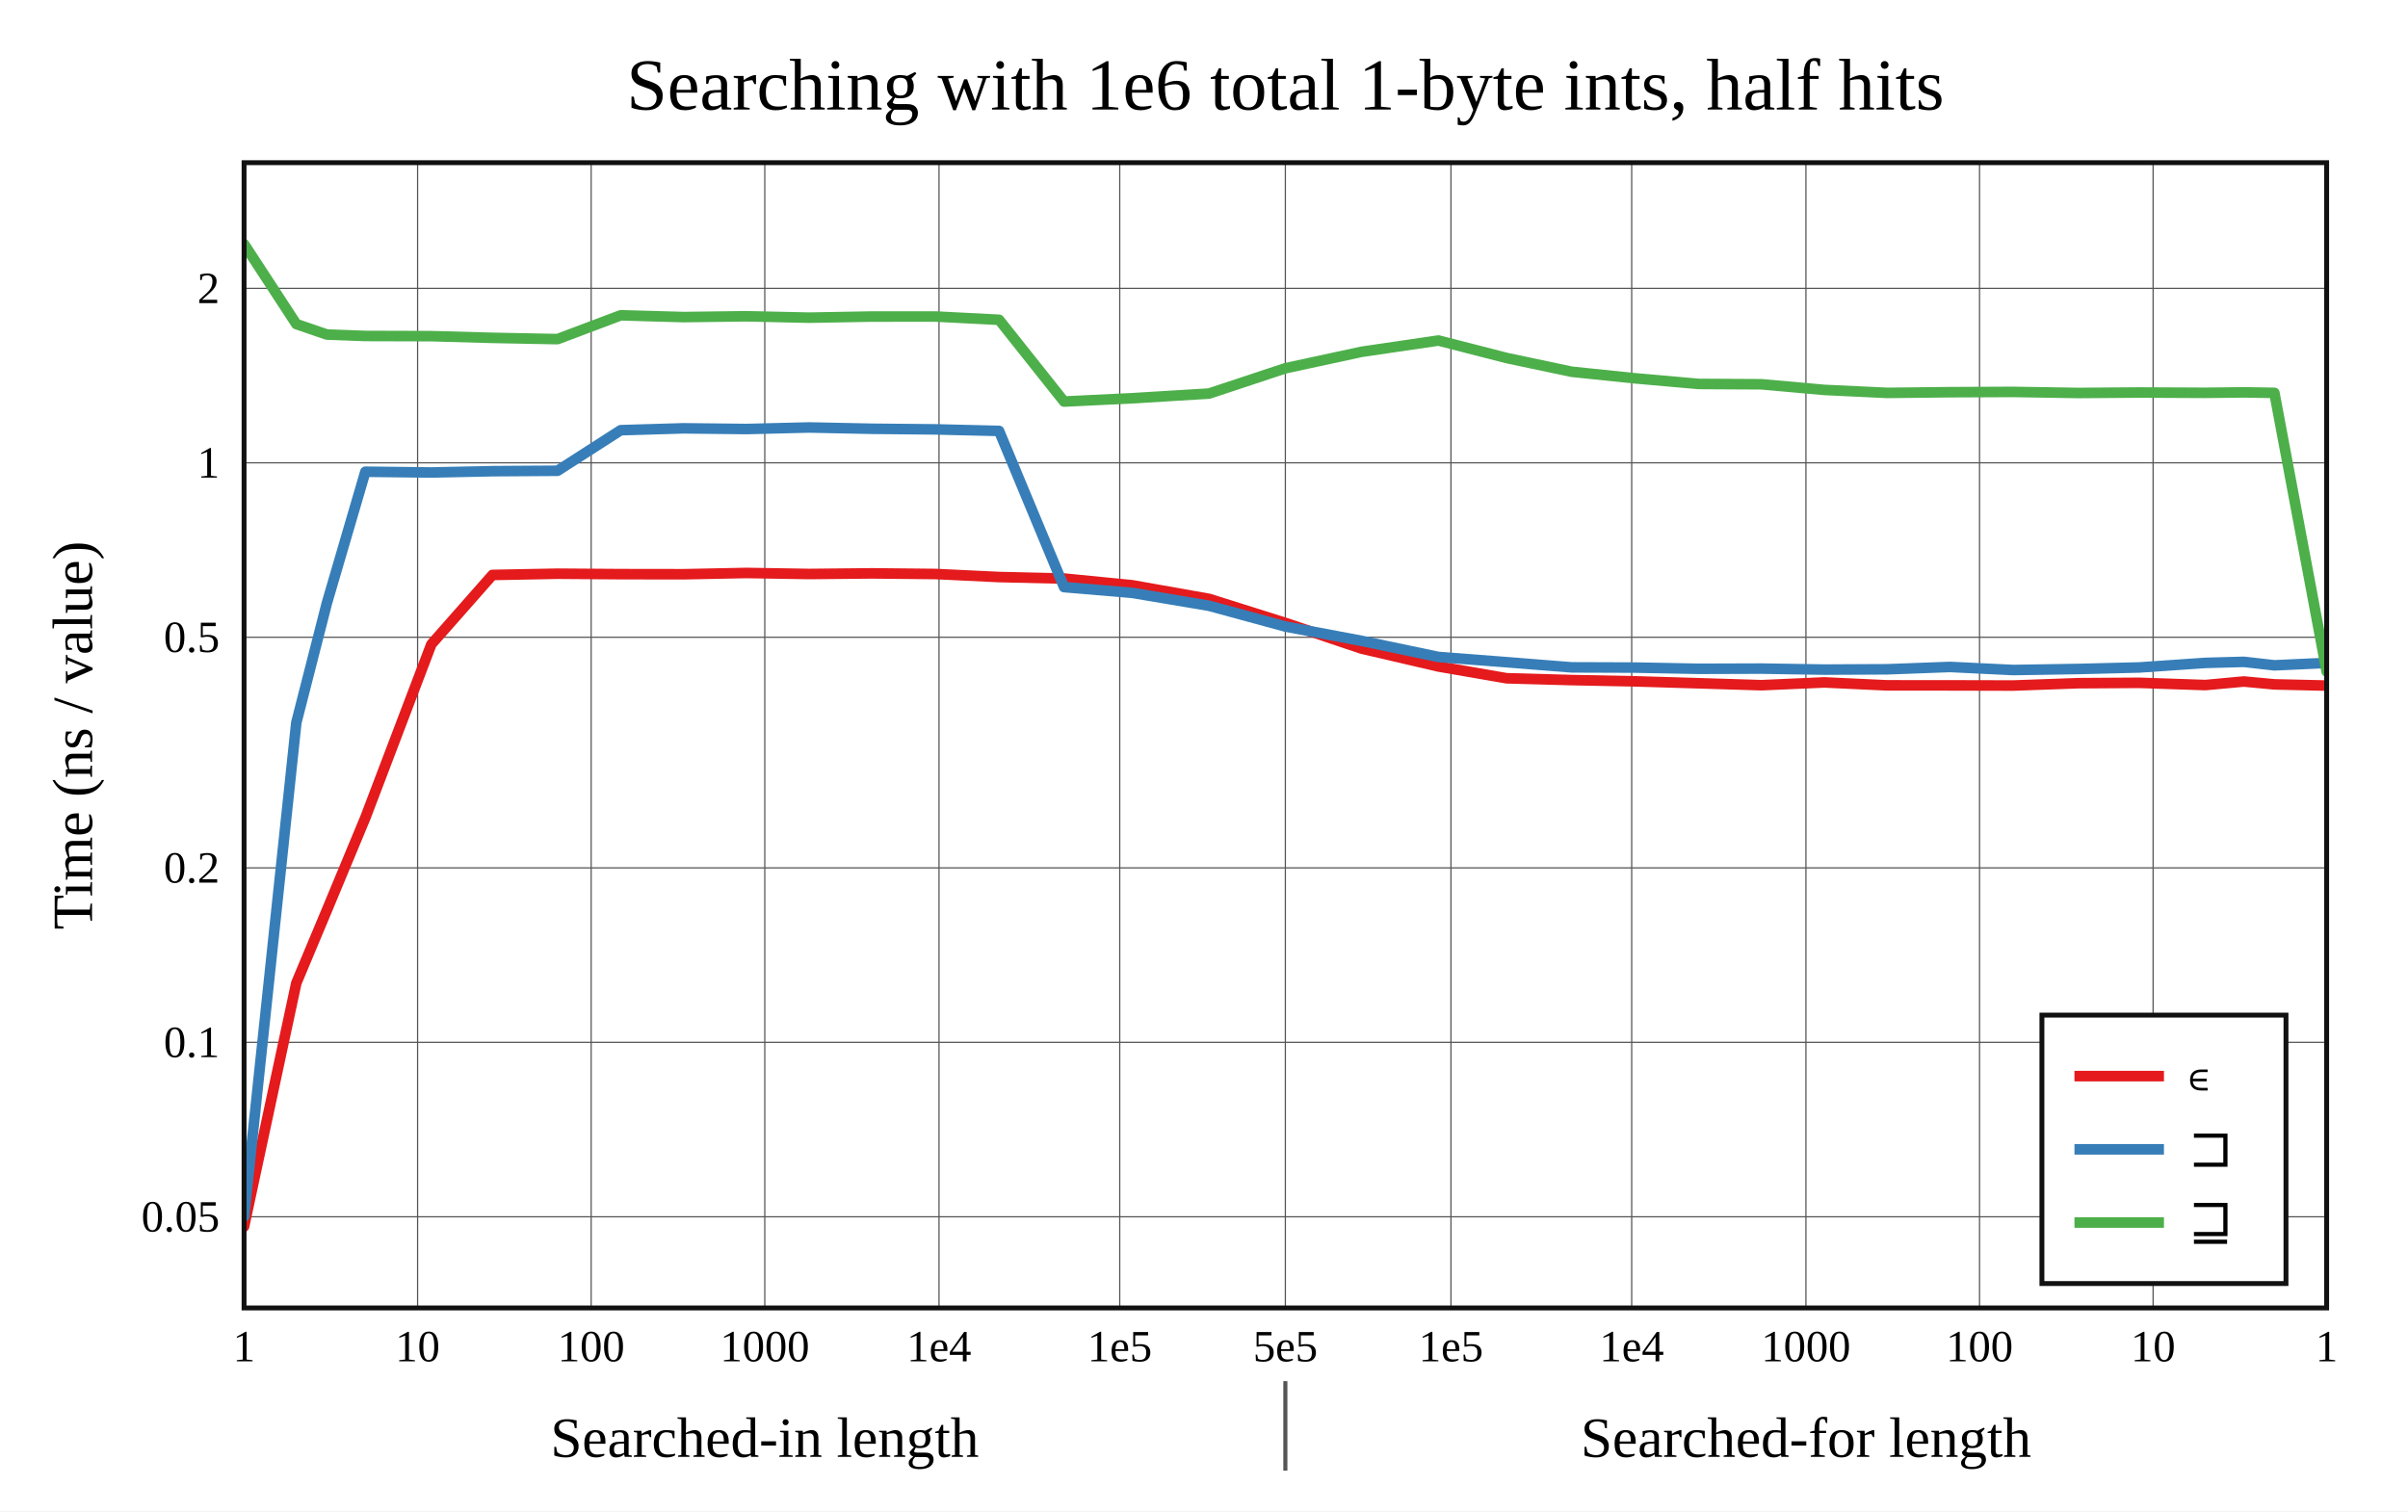
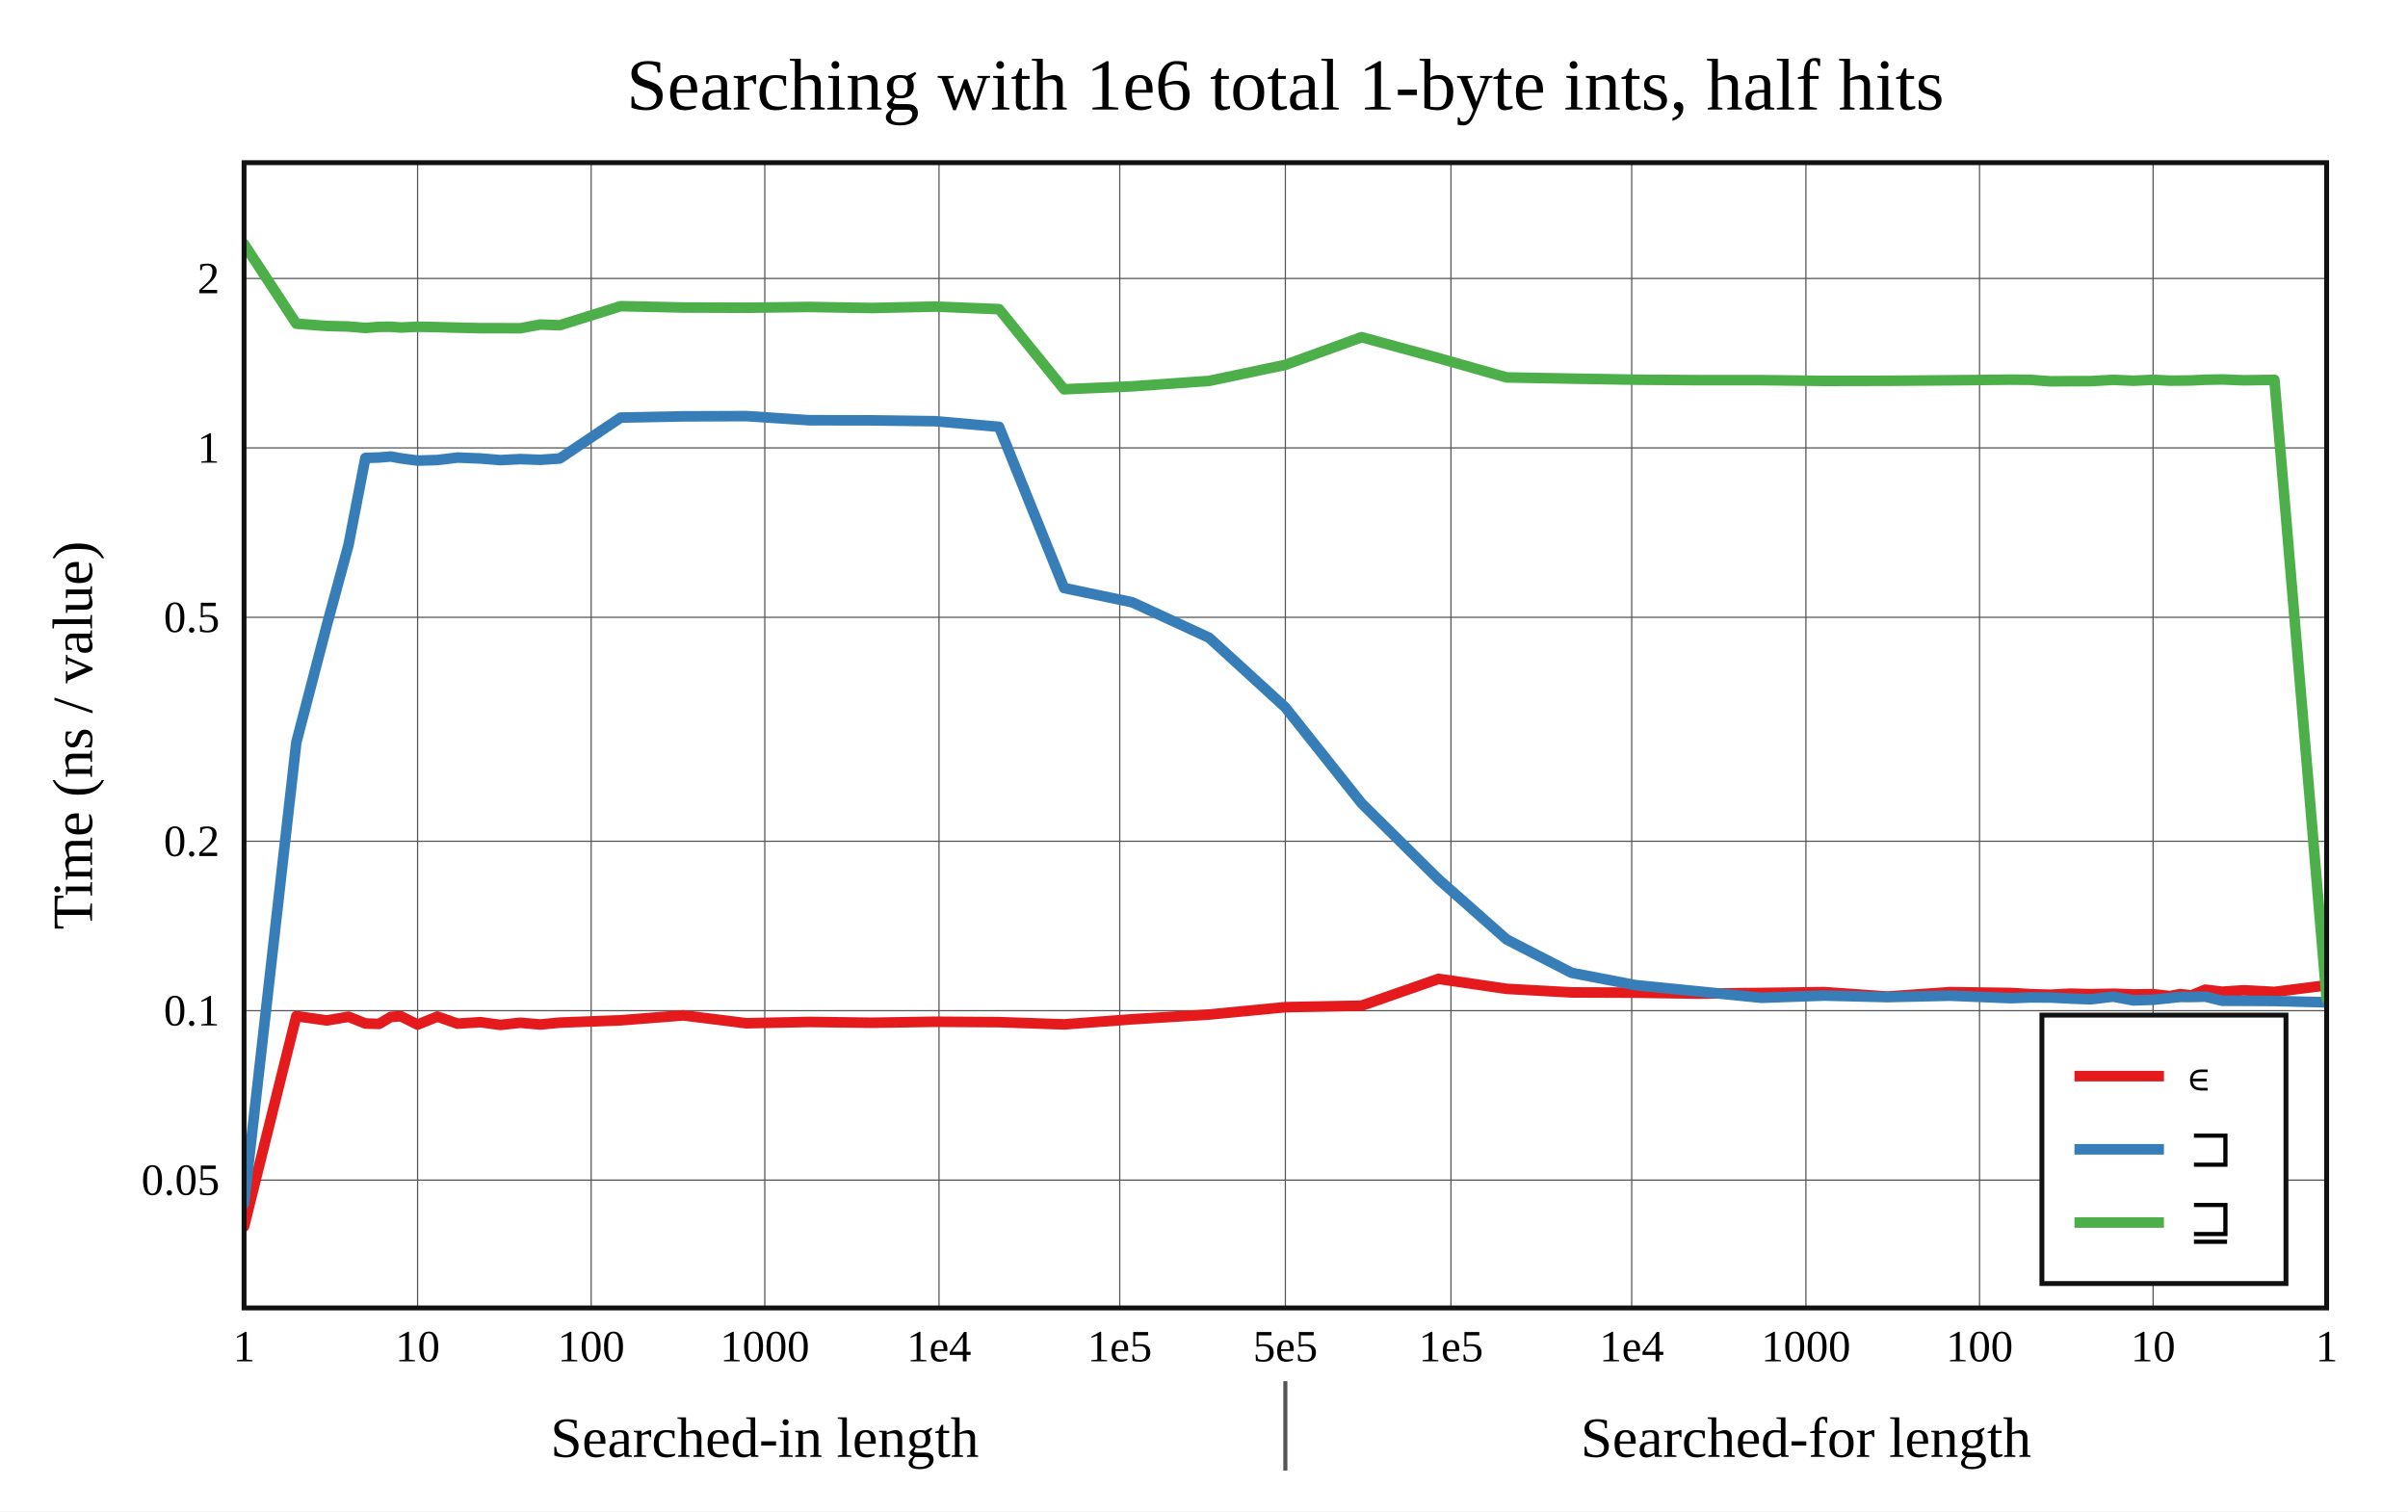
<svg xmlns="http://www.w3.org/2000/svg" viewBox="-60 -40 592 371.6" height="557.4" width="888">
  <g stroke-width="2.6" font-size="14px" text-anchor="middle">
    <defs>
      <clipPath id="clip">
        <rect x="0" y="0" width="512" height="281.6" />
      </clipPath>
    </defs>
    <rect fill="white" x="-60" y="-40" width="592" height="371.6" />
    <text dy="0.33em" font-size="18px" x="256" y="-19">Searching with 1e6 total 1-byte ints, half hits</text>
    <text dy="0.33em" x="128" y="313.6">Searched-in length</text>
    <text dy="0.33em" x="384" y="313.6">Searched-for length</text>
    <path stroke-width="1" stroke="#555" d="M256 299.6v22" />
    <text dy="0.33em" transform="rotate(-90)" x="-140.8" y="-42">Time (ns / value)</text>
    <g stroke-width="0.3" stroke="#555">
      <path d="M42.667 0v281.6" />
      <path d="M85.335 0v281.6" />
      <path d="M128.019 0v281.6" />
      <path d="M170.853 0v281.6" />
      <path d="M215.286 0v281.6" />
      <path d="M256 0v281.6" />
      <path d="M296.714 0v281.6" />
      <path d="M341.147 0v281.6" />
      <path d="M383.981 0v281.6" />
      <path d="M426.665 0v281.6" />
      <path d="M469.333 0v281.6" />
-       <path d="M0 259.186h512" />
-       <path d="M0 216.291h512" />
-       <path d="M0 173.396h512" />
-       <path d="M0 116.691h512" />
-       <path d="M0 73.796h512" />
-       <path d="M0 30.901h512" />
+       <path d="M0 250.168h512" />
+       <path d="M0 208.511h512" />
+       <path d="M0 166.853h512" />
+       <path d="M0 111.785h512" />
+       <path d="M0 70.127h512" />
+       <path d="M0 28.47h512" />
    </g>
    <g font-size="11px">
      <text dy="0.33em" x="0" y="291.1">1</text>
      <text dy="0.33em" x="42.667" y="291.1">10</text>
      <text dy="0.33em" x="85.335" y="291.1">100</text>
      <text dy="0.33em" x="128.019" y="291.1">1000</text>
      <text dy="0.33em" x="170.853" y="291.1">1e4</text>
      <text dy="0.33em" x="215.286" y="291.1">1e5</text>
      <text dy="0.33em" x="256" y="291.1">5e5</text>
      <text dy="0.33em" x="296.714" y="291.1">1e5</text>
      <text dy="0.33em" x="341.147" y="291.1">1e4</text>
      <text dy="0.33em" x="383.981" y="291.1">1000</text>
      <text dy="0.33em" x="426.665" y="291.1">100</text>
      <text dy="0.33em" x="469.333" y="291.1">10</text>
      <text dy="0.33em" x="512" y="291.1">1</text>
      <g text-anchor="end">
-         <text dy="0.33em" x="-6" y="259.186">0.05</text>
-         <text dy="0.33em" x="-6" y="216.291">0.1</text>
-         <text dy="0.33em" x="-6" y="173.396">0.2</text>
-         <text dy="0.33em" x="-6" y="116.691">0.5</text>
-         <text dy="0.33em" x="-6" y="73.796">1</text>
-         <text dy="0.33em" x="-6" y="30.901">2</text>
+         <text dy="0.33em" x="-6" y="250.168">0.05</text>
+         <text dy="0.33em" x="-6" y="208.511">0.1</text>
+         <text dy="0.33em" x="-6" y="166.853">0.2</text>
+         <text dy="0.33em" x="-6" y="111.785">0.5</text>
+         <text dy="0.33em" x="-6" y="70.127">1</text>
+         <text dy="0.33em" x="-6" y="28.47">2</text>
      </g>
    </g>
    <g clip-path="url(#clip)" fill="none" stroke-linecap="round" stroke-linejoin="round">
-       <path stroke="#e41a1c" d="M0 261.6L12.844 201.738L20.357 183.814L29.823 161.056L46.045 118.422L61.072 101.372L77.065 101.065L92.601 101.174L108.016 101.197L123.482 100.883L138.935 101.135L154.411 100.983L169.948 101.136L185.615 101.884L201.596 102.255L218.355 103.91L237.252 107.257L256 113.169L274.748 119.482L293.645 123.878L310.404 126.776L326.385 127.222L342.052 127.534L357.589 128.003L373.065 128.48L388.518 127.797L403.984 128.518L419.399 128.526L434.935 128.564L450.928 127.988L465.955 127.894L482.177 128.446L491.643 127.573L499.156 128.276L512 128.574" />
-       <path stroke="#377eb8" d="M0 259.115L12.844 137.714L20.357 108.314L29.823 75.99L46.045 76.176L61.072 75.856L77.065 75.753L92.601 65.777L108.016 65.319L123.482 65.49L138.935 65.109L154.411 65.428L169.948 65.578L185.615 65.956L201.596 104.358L218.355 105.773L237.252 108.953L256 114.051L274.748 117.578L293.645 121.538L310.404 122.823L326.385 124.095L342.052 124.15L357.589 124.445L373.065 124.396L388.518 124.644L403.984 124.567L419.399 123.992L434.935 124.746L450.928 124.491L465.955 124.115L482.177 122.997L491.643 122.738L499.156 123.591L512 123.003" />
-       <path stroke="#4daf4a" d="M0 20L12.844 39.679L20.357 42.256L29.823 42.611L46.045 42.656L61.072 43.074L77.065 43.386L92.601 37.528L108.016 37.964L123.482 37.769L138.935 38.11L154.411 37.833L169.948 37.827L185.615 38.63L201.596 58.734L218.355 57.921L237.252 56.769L256 50.551L274.748 46.501L293.645 43.728L310.404 48.028L326.385 51.408L342.052 53.033L357.589 54.402L373.065 54.489L388.518 55.874L403.984 56.604L419.399 56.434L434.935 56.364L450.928 56.625L465.955 56.511L482.177 56.588L491.643 56.477L499.156 56.599L512 125.121" />
+       <path stroke="#e41a1c" d="M0 261.6L12.844 209.853L20.357 210.909L25.688 210.004L29.823 211.661L33.201 211.761L36.058 210.053L38.532 209.872L42.667 211.932L47.528 209.967L52.499 211.698L58.101 211.334L63.024 212.008L67.886 211.48L72.857 211.905L77.635 211.445L92.601 210.877L108.016 209.667L123.482 211.601L138.935 211.277L154.411 211.476L169.948 211.23L185.615 211.33L201.596 211.881L218.355 210.624L237.252 209.458L256 207.647L274.748 207.282L293.645 200.69L310.404 203.143L326.385 204.018L342.052 204.079L357.589 204.311L373.065 204.157L388.518 203.949L403.984 205.038L419.399 203.952L434.365 204.163L439.143 204.457L444.114 204.59L448.976 204.331L453.899 204.458L459.501 204.343L464.472 204.51L469.333 204.461L473.468 204.917L475.942 204.44L478.799 204.734L482.177 203.345L486.312 203.853L491.643 203.49L499.156 203.897L512 202.274" />
+       <path stroke="#377eb8" d="M0 255.975L12.844 142.574L20.357 113.703L25.688 93.979L29.823 72.602L33.201 72.493L36.058 72.252L38.532 72.696L42.667 73.255L47.528 73.11L52.499 72.507L58.101 72.729L63.024 73.132L67.886 72.884L72.857 73.062L77.635 72.73L92.601 62.68L108.016 62.374L123.482 62.316L138.935 63.33L154.411 63.359L169.948 63.569L185.615 64.951L201.596 104.583L218.355 108.095L237.252 116.805L256 133.94L274.748 157.532L293.645 176.199L310.404 191.005L326.385 199.208L342.052 202.224L357.589 203.778L373.065 205.342L388.518 204.796L403.984 205.173L419.399 204.824L434.365 205.435L439.143 205.252L444.114 205.274L448.976 205.522L453.899 205.72L459.501 205.058L464.472 205.982L469.333 205.83L473.468 205.398L475.942 205.137L478.799 205.14L482.177 205.057L486.312 206.071L491.643 206.086L499.156 206.127L512 206.462" />
+       <path stroke="#4daf4a" d="M0 20L12.844 39.592L20.357 40.156L25.688 40.283L29.823 40.632L33.201 40.365L36.058 40.341L38.532 40.532L42.667 40.337L47.528 40.433L52.499 40.567L58.101 40.692L63.024 40.695L67.886 40.719L72.857 39.799L77.635 39.969L92.601 35.284L108.016 35.614L123.482 35.67L138.935 35.479L154.411 35.736L169.948 35.386L185.615 36.017L201.596 55.718L218.355 54.994L237.252 53.66L256 49.715L274.748 42.91L293.645 48.057L310.404 52.804L326.385 53.094L342.052 53.361L357.589 53.473L373.065 53.474L388.518 53.656L403.984 53.625L419.399 53.509L434.365 53.347L439.143 53.393L444.114 53.762L448.976 53.721L453.899 53.715L459.501 53.398L464.472 53.616L469.333 53.387L473.468 53.593L475.942 53.576L478.799 53.539L482.177 53.377L486.312 53.303L491.643 53.506L499.156 53.398L512 205.625" />
    </g>
    <rect stroke-width="1.2" stroke="#111" fill="none" x="0" y="0" width="512" height="281.6" />
    <g transform="translate(442,209.6)" text-anchor="start" font-size="13px">
      <rect stroke-width="1.2" stroke="#111" fill="white" x="0" y="0" width="60" height="66" />
      <path stroke="#e41a1c" d="M8 15h22" />
      <path stroke="#377eb8" d="M8 33h22" />
      <path stroke="#4daf4a" d="M8 51h22" />
      <text dy="0.33em" x="36" y="15">∊</text>
      <text dy="0.33em" x="36" y="33">⊐</text>
      <text dy="0.33em" x="36" y="51">⊒</text>
    </g>
  </g>
</svg>
